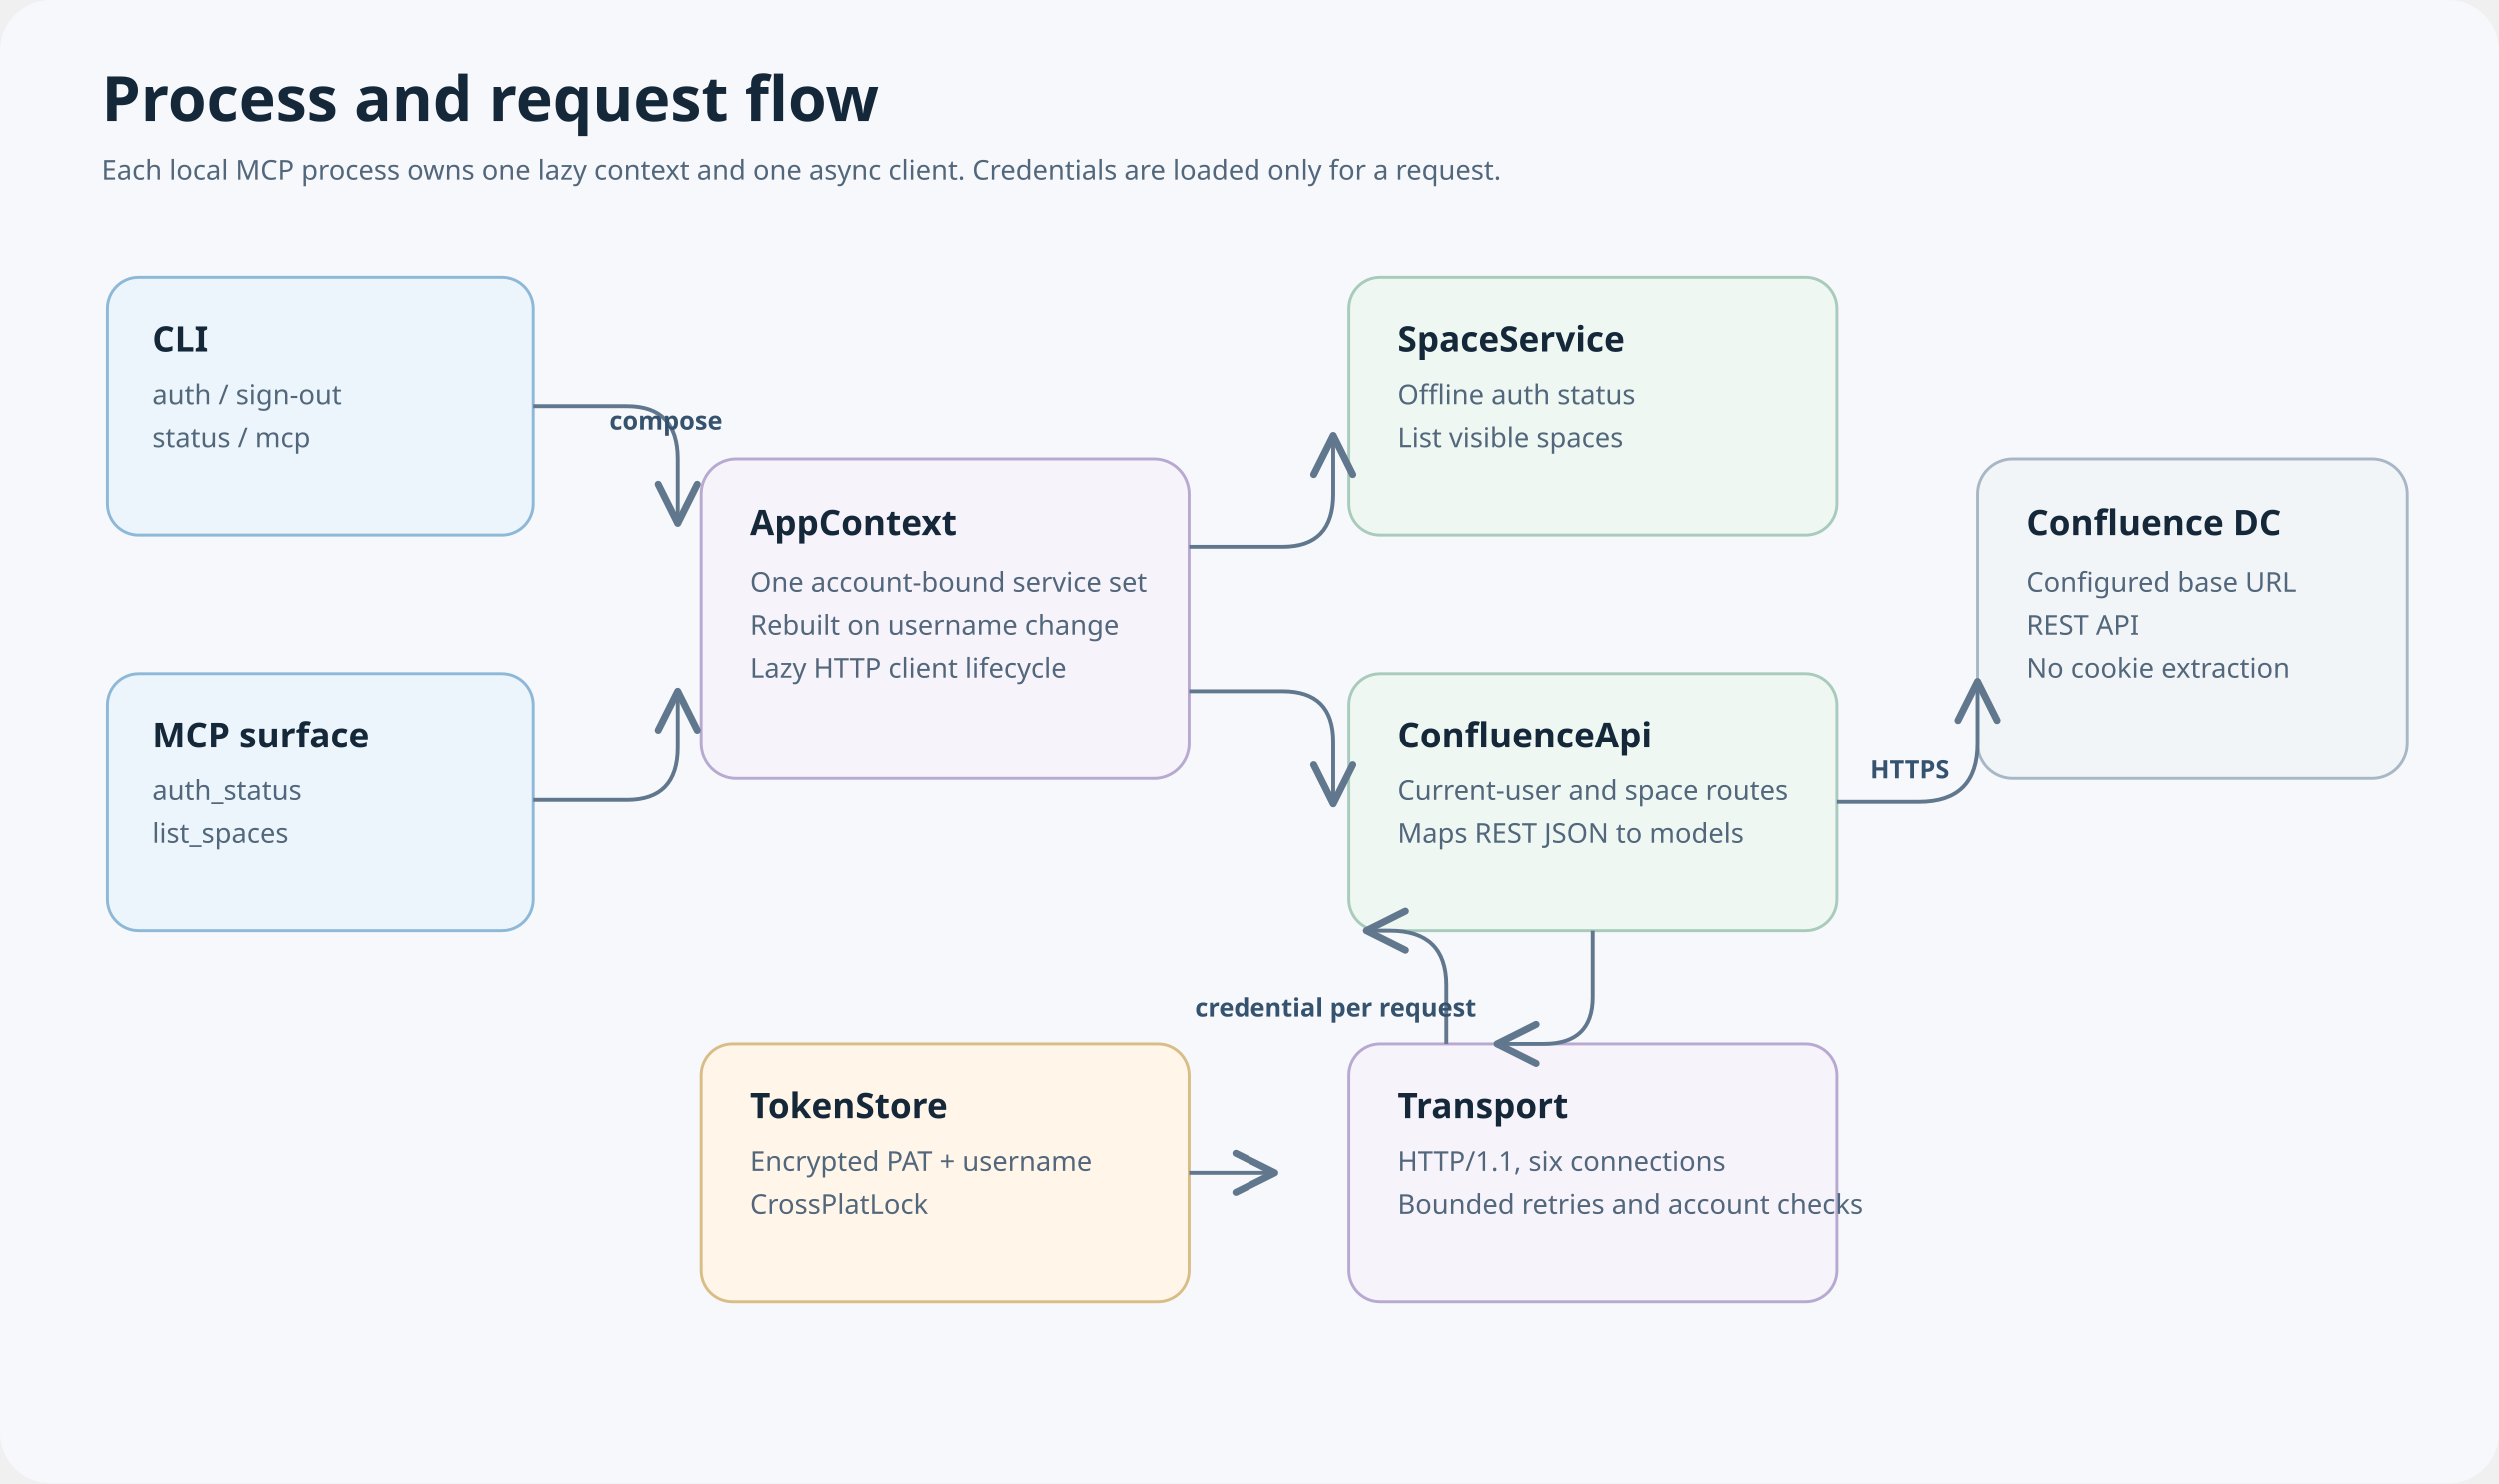
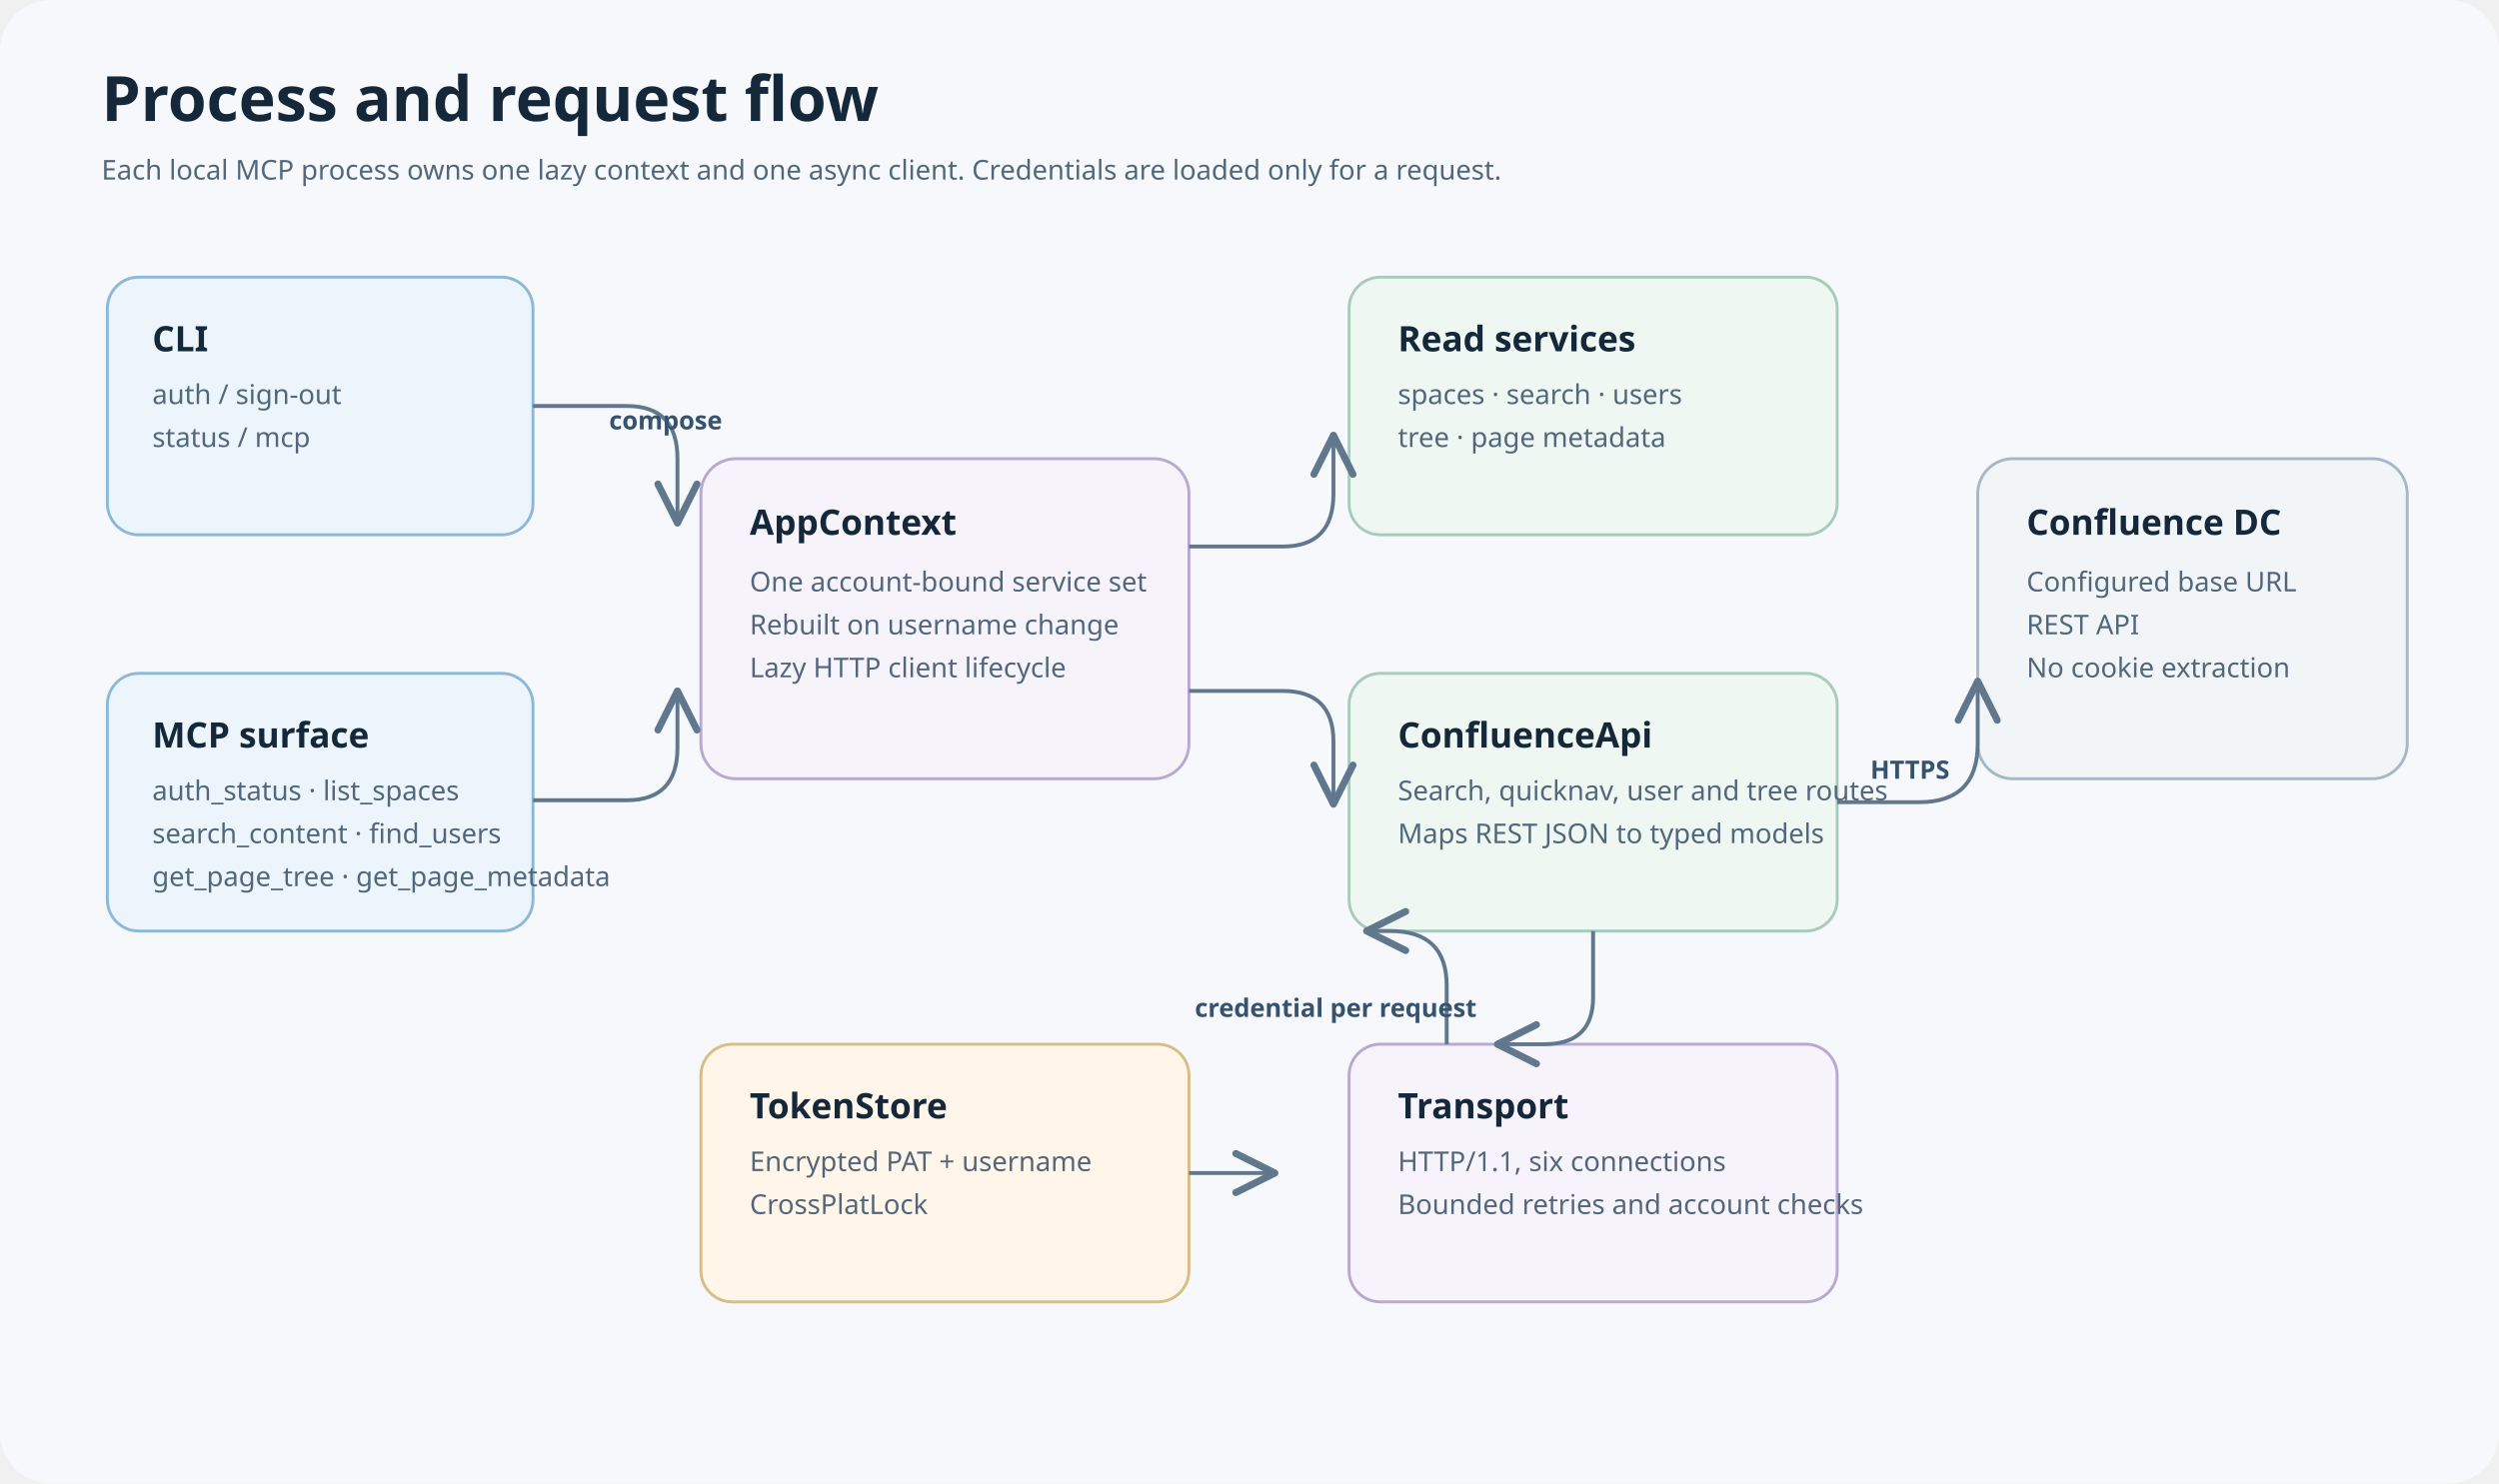
<svg xmlns="http://www.w3.org/2000/svg" viewBox="0 0 1280 760" role="img" aria-labelledby="title desc">
  <defs>
    <marker id="arrow" markerWidth="12" markerHeight="12" refX="10" refY="6" orient="auto">
      <path d="M1 1 11 6 1 11" fill="none" stroke="#61778d" stroke-width="1.8" stroke-linecap="round" stroke-linejoin="round" />
    </marker>
    <style>
      .title{font:700 32px system-ui,sans-serif;fill:#15283a}.head{font:700 18px system-ui,sans-serif;fill:#15283a}
      .body{font:400 14px system-ui,sans-serif;fill:#52677b}.label{font:600 13px system-ui,sans-serif;fill:#35536e}
      .box{fill:#fff;stroke:#c7d4df;stroke-width:1.5}.entry{fill:#edf5fc;stroke:#8db8d8}.core{fill:#f6f3fb;stroke:#b8a9d1}
      .remote{fill:#eff7f3;stroke:#a8cbbb}.secure{fill:#fff6e9;stroke:#d9bd87}.cloud{fill:#f2f5f8;stroke:#a8b7c5}
      .line{fill:none;stroke:#61778d;stroke-width:2;marker-end:url(#arrow)}
    </style>
  </defs>
  <rect width="1280" height="760" rx="26" fill="#f6f8fb" />
  <text x="52" y="62" class="title">Process and request flow</text>
  <text x="52" y="92" class="body">Each local MCP process owns one lazy context and one async client. Credentials are loaded only for a request.</text>
  <rect x="55" y="142" width="218" height="132" rx="16" class="box entry" />
  <text x="78" y="180" class="head">CLI</text>
  <text x="78" y="207" class="body">
    <tspan x="78">auth / sign-out</tspan>
    <tspan x="78" dy="22">status / mcp</tspan>
  </text>
  <rect x="55" y="345" width="218" height="132" rx="16" class="box entry" />
  <text x="78" y="383" class="head">MCP surface</text>
  <text x="78" y="410" class="body">
-     <tspan x="78">auth_status</tspan>
-     <tspan x="78" dy="22">list_spaces</tspan>
+     <tspan x="78">auth_status · list_spaces</tspan>
+     <tspan x="78" dy="22">search_content · find_users</tspan>
+     <tspan x="78" dy="22">get_page_tree · get_page_metadata</tspan>
  </text>
  <rect x="359" y="235" width="250" height="164" rx="18" class="box core" />
  <text x="384" y="274" class="head">AppContext</text>
  <text x="384" y="303" class="body">
    <tspan x="384">One account-bound service set</tspan>
    <tspan x="384" dy="22">Rebuilt on username change</tspan>
    <tspan x="384" dy="22">Lazy HTTP client lifecycle</tspan>
  </text>
  <rect x="691" y="142" width="250" height="132" rx="16" class="box remote" />
-   <text x="716" y="180" class="head">SpaceService</text>
+   <text x="716" y="180" class="head">Read services</text>
  <text x="716" y="207" class="body">
-     <tspan x="716">Offline auth status</tspan>
-     <tspan x="716" dy="22">List visible spaces</tspan>
+     <tspan x="716">spaces · search · users</tspan>
+     <tspan x="716" dy="22">tree · page metadata</tspan>
  </text>
  <rect x="691" y="345" width="250" height="132" rx="16" class="box remote" />
  <text x="716" y="383" class="head">ConfluenceApi</text>
  <text x="716" y="410" class="body">
-     <tspan x="716">Current-user and space routes</tspan>
-     <tspan x="716" dy="22">Maps REST JSON to models</tspan>
+     <tspan x="716">Search, quicknav, user and tree routes</tspan>
+     <tspan x="716" dy="22">Maps REST JSON to typed models</tspan>
  </text>
  <rect x="1013" y="235" width="220" height="164" rx="18" class="box cloud" />
  <text x="1038" y="274" class="head">Confluence DC</text>
  <text x="1038" y="303" class="body">
    <tspan x="1038">Configured base URL</tspan>
    <tspan x="1038" dy="22">REST API</tspan>
    <tspan x="1038" dy="22">No cookie extraction</tspan>
  </text>
  <rect x="359" y="535" width="250" height="132" rx="16" class="box secure" />
  <text x="384" y="573" class="head">TokenStore</text>
  <text x="384" y="600" class="body">
    <tspan x="384">Encrypted PAT + username</tspan>
    <tspan x="384" dy="22">CrossPlatLock</tspan>
  </text>
  <rect x="691" y="535" width="250" height="132" rx="16" class="box core" />
  <text x="716" y="573" class="head">Transport</text>
  <text x="716" y="600" class="body">
    <tspan x="716">HTTP/1.1, six connections</tspan>
    <tspan x="716" dy="22">Bounded retries and account checks</tspan>
  </text>
  <path d="M273 208h48q26 0 26 27v31" class="line" />
  <path d="M273 410h48q26 0 26-27v-27" class="line" />
  <path d="M609 280h48q26 0 26-27v-28" class="line" />
  <path d="M609 354h48q26 0 26 26v30" class="line" />
  <path d="M941 411h42q30 0 30-30v-30" class="line" />
  <path d="M609 601h42" class="line" />
  <path d="M816 477v34q0 24-25 24h-22" class="line" />
  <path d="M741 535v-30q0-28-29-28h-10" class="line" />
  <text x="312" y="220" class="label">compose</text>
  <text x="612" y="521" class="label">credential per request</text>
  <text x="958" y="399" class="label">HTTPS</text>
</svg>
